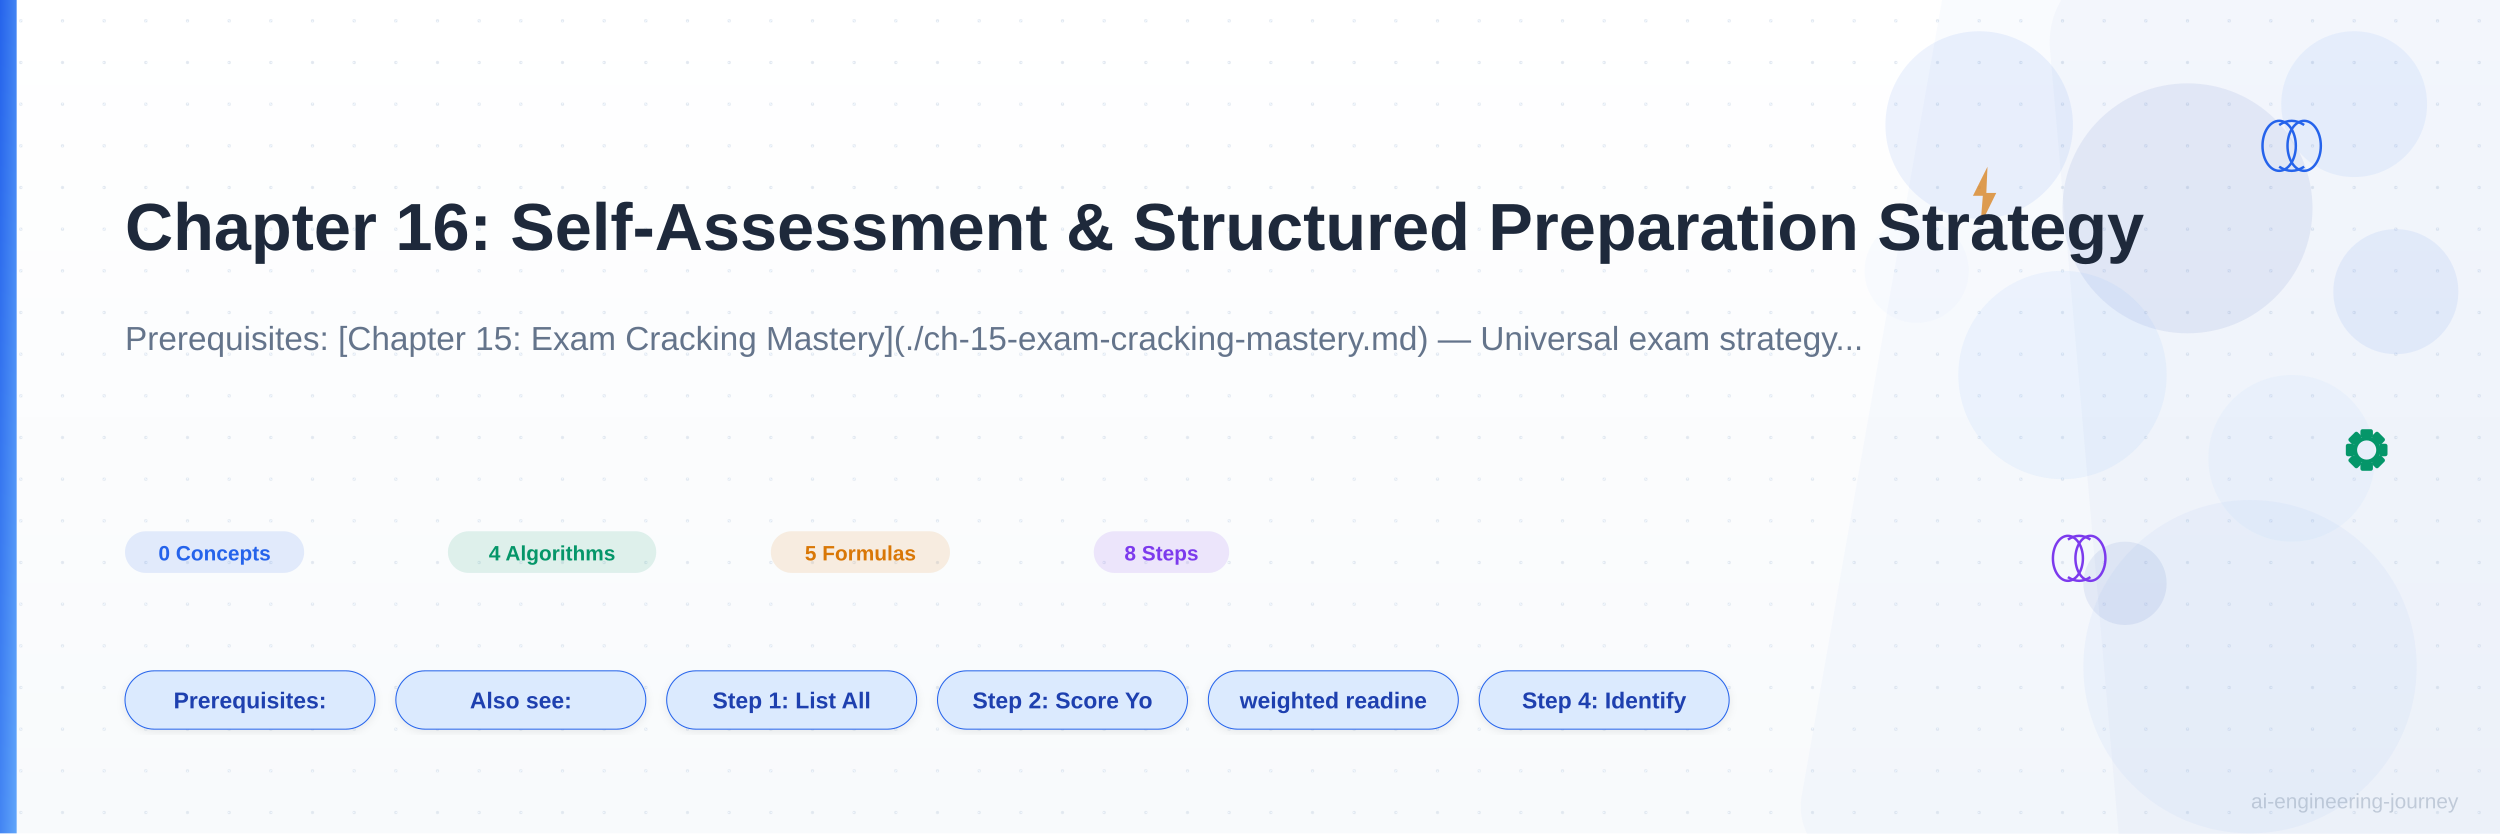
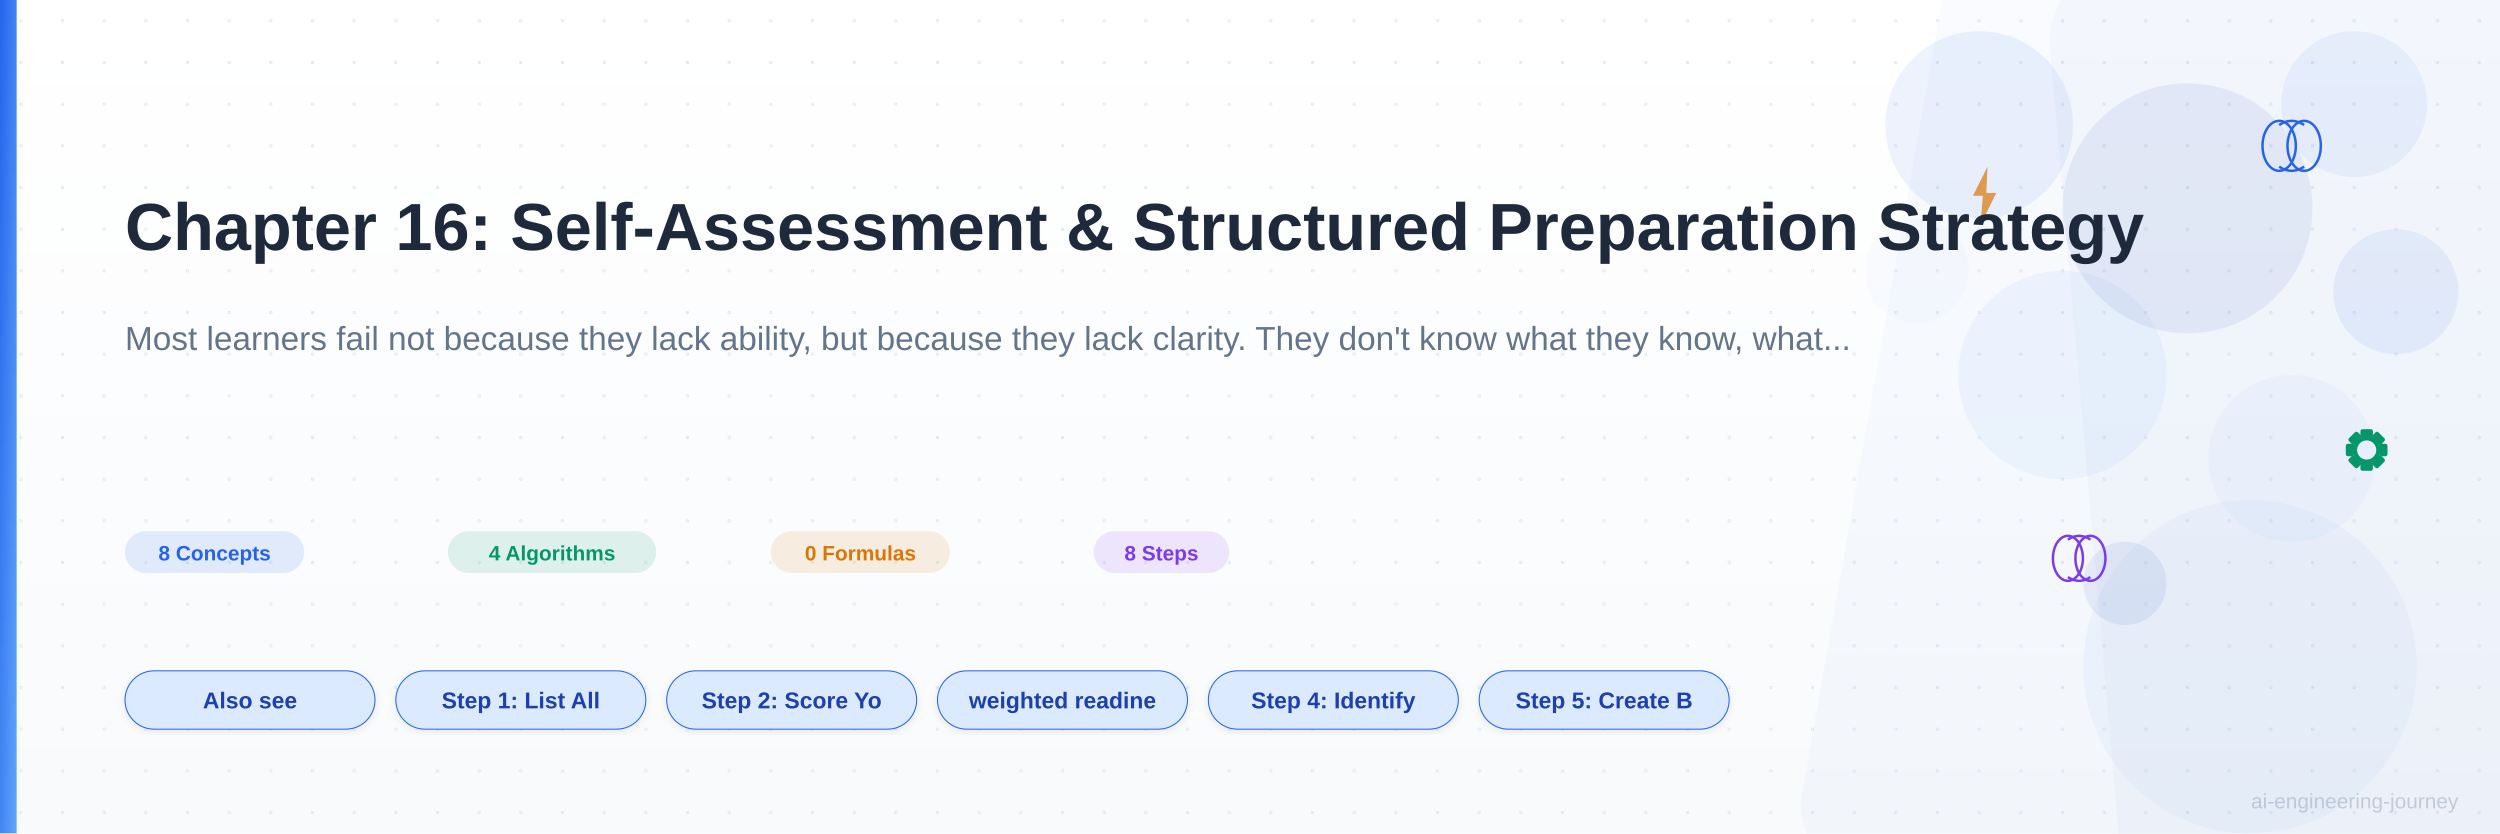
<svg xmlns="http://www.w3.org/2000/svg" width="1200" height="400" viewBox="0 0 1200 400">
  <defs>
    <linearGradient id="gBlue" x1="0" y1="0" x2="1" y2="1">
      <stop offset="0%" stop-color="#2563eb" />
      <stop offset="100%" stop-color="#60a5fa" />
    </linearGradient>
    <linearGradient id="gGreen" x1="0" y1="0" x2="1" y2="1">
      <stop offset="0%" stop-color="#059669" />
      <stop offset="100%" stop-color="#34d399" />
    </linearGradient>
    <linearGradient id="gOrange" x1="0" y1="0" x2="1" y2="1">
      <stop offset="0%" stop-color="#d97706" />
      <stop offset="100%" stop-color="#fbbf24" />
    </linearGradient>
    <linearGradient id="gPurple" x1="0" y1="0" x2="1" y2="1">
      <stop offset="0%" stop-color="#7c3aed" />
      <stop offset="100%" stop-color="#a78bfa" />
    </linearGradient>
    <linearGradient id="gBg" x1="0" y1="0" x2="0" y2="1">
      <stop offset="0%" stop-color="#ffffff" />
      <stop offset="100%" stop-color="#f8fafc" />
    </linearGradient>
    <filter id="shadowSm" x="-5%" y="-5%" width="115%" height="115%">
      <feDropShadow dx="0" dy="1" stdDeviation="2" flood-opacity="0.08" />
    </filter>
    <filter id="shadowMd" x="-8%" y="-8%" width="120%" height="120%">
      <feDropShadow dx="0" dy="2" stdDeviation="4" flood-opacity="0.12" />
    </filter>
    <filter id="shadowLg" x="-10%" y="-10%" width="125%" height="125%">
      <feDropShadow dx="0" dy="4" stdDeviation="8" flood-opacity="0.15" />
    </filter>
    <marker id="arrowBlue" viewBox="0 0 10 10" refX="8" refY="5" markerWidth="6" markerHeight="6" orient="auto">
      <path d="M0,0 L10,5 L0,10 Z" fill="#2563eb" />
    </marker>
    <marker id="arrowGray" viewBox="0 0 10 10" refX="8" refY="5" markerWidth="6" markerHeight="6" orient="auto">
      <path d="M0,0 L10,5 L0,10 Z" fill="#94a3b8" />
    </marker>
    <pattern id="dotGrid" width="20" height="20" patternUnits="userSpaceOnUse">
      <circle cx="10" cy="10" r="0.8" fill="#e2e8f0" />
    </pattern>
    <pattern id="lineGrid" width="30" height="30" patternUnits="userSpaceOnUse">
      <path d="M 30 0 L 0 0 0 30" fill="none" stroke="#f1f5f9" stroke-width="0.5" />
    </pattern>
  </defs>
  <rect width="1200" height="400" fill="url(#gBg)" />
  <rect width="1200" height="400" fill="url(#dotGrid)" />
  <rect x="900" y="-50" width="400" height="500" rx="30" fill="#2563eb" opacity="0.03" transform="rotate(10 1100 200)" />
  <rect x="1000" y="-30" width="300" height="460" rx="40" fill="#1e40af" opacity="0.03" transform="rotate(-5 1150 200)" />
  <circle cx="950" cy="60" r="45" fill="#2563eb" opacity="0.08" />
  <circle cx="1050" cy="100" r="60" fill="#1e40af" opacity="0.08" />
  <circle cx="1130" cy="50" r="35" fill="#3b82f6" opacity="0.08" />
  <circle cx="990" cy="180" r="50" fill="#60a5fa" opacity="0.08" />
  <circle cx="1100" cy="220" r="40" fill="#93c5fd" opacity="0.08" />
  <circle cx="920" cy="130" r="25" fill="#bfdbfe" opacity="0.08" />
  <circle cx="1150" cy="140" r="30" fill="#2563eb" opacity="0.08" />
  <circle cx="1020" cy="280" r="20" fill="#1e40af" opacity="0.08" />
  <circle cx="1080" cy="320" r="80" fill="#2563eb" opacity="0.04" />
  <g transform="translate(1080,50)">
    <ellipse cx="14" cy="20" rx="8" ry="12" fill="none" stroke="#2563eb" stroke-width="1.2" />
    <ellipse cx="26" cy="20" rx="8" ry="12" fill="none" stroke="#2563eb" stroke-width="1.2" />
    <path d="M14,10 Q20,6 26,10" fill="none" stroke="#2563eb" stroke-width="1.2" />
    <path d="M14,30 Q20,34 26,30" fill="none" stroke="#2563eb" stroke-width="1.2" />
  </g>
  <polygon points="954,80 947,94 951.76,94 950.64,108 958.2,92.6 953.44,92.6" fill="#d97706" opacity="0.7" />
  <g transform="translate(1136,216)">
    <circle cx="0" cy="0" r="5.6" fill="none" stroke="#059669" stroke-width="2" />
    <rect x="6" y="-3" width="4" height="6" rx="1" fill="#059669" transform="rotate(0 8 0)" />
    <rect x="3.657" y="2.657" width="4" height="6" rx="1" fill="#059669" transform="rotate(45 5.656854 5.656854)" />
    <rect x="-2" y="5" width="4" height="6" rx="1" fill="#059669" transform="rotate(90 4.898587196589413e-16 8)" />
    <rect x="-7.657" y="2.657" width="4" height="6" rx="1" fill="#059669" transform="rotate(135 -5.656854 5.656854)" />
    <rect x="-10" y="-3" width="4" height="6" rx="1" fill="#059669" transform="rotate(180 -8 9.797174393178826e-16)" />
    <rect x="-7.657" y="-8.657" width="4" height="6" rx="1" fill="#059669" transform="rotate(225 -5.656854 -5.656854)" />
    <rect x="-2" y="-11" width="4" height="6" rx="1" fill="#059669" transform="rotate(270 -1.4695761589768238e-15 -8)" />
    <rect x="3.657" y="-8.657" width="4" height="6" rx="1" fill="#059669" transform="rotate(315 5.656854 -5.656854)" />
  </g>
  <g transform="translate(980,250)">
    <ellipse cx="12.6" cy="18" rx="7.2" ry="10.8" fill="none" stroke="#7c3aed" stroke-width="1.2" />
    <ellipse cx="23.4" cy="18" rx="7.2" ry="10.8" fill="none" stroke="#7c3aed" stroke-width="1.2" />
    <path d="M12.6,9 Q18,5.4 23.4,9" fill="none" stroke="#7c3aed" stroke-width="1.2" />
    <path d="M12.6,27 Q18,30.6 23.4,27" fill="none" stroke="#7c3aed" stroke-width="1.2" />
  </g>
  <rect x="0" y="0" width="8" height="400" fill="url(#gBlue)" />
  <text x="60" y="120" font-size="32" font-weight="bold" fill="#1e293b" font-family="Arial, sans-serif">Chapter 16: Self-Assessment &amp; Structured Preparation Strategy</text>
-   <text x="60" y="168" font-size="16" fill="#64748b" font-family="Arial, sans-serif">Prerequisites: [Chapter 15: Exam Cracking Mastery](./ch-15-exam-cracking-mastery.md) — Universal exam strategy...</text>
+   <text x="60" y="168" font-size="16" fill="#64748b" font-family="Arial, sans-serif">Most learners fail not because they lack ability, but because they lack clarity. They don't know what they know, what...</text>
  <line x1="60" y1="200" x2="260" y2="200" stroke="url(#gBlue)" stroke-width="3" stroke-linecap="round" />
  <g transform="translate(0, 0)">
    <rect x="60" y="255" width="86" height="20" rx="10" fill="#2563eb" opacity="0.12" />
-     <text x="103" y="269" font-size="10" font-weight="bold" fill="#2563eb" text-anchor="middle" font-family="Arial, sans-serif">0 Concepts</text>
+     <text x="103" y="269" font-size="10" font-weight="bold" fill="#2563eb" text-anchor="middle" font-family="Arial, sans-serif">8 Concepts</text>
    <rect x="215" y="255" width="100" height="20" rx="10" fill="#059669" opacity="0.12" />
    <text x="265" y="269" font-size="10" font-weight="bold" fill="#059669" text-anchor="middle" font-family="Arial, sans-serif">4 Algorithms</text>
    <rect x="370" y="255" width="86" height="20" rx="10" fill="#d97706" opacity="0.12" />
-     <text x="413" y="269" font-size="10" font-weight="bold" fill="#d97706" text-anchor="middle" font-family="Arial, sans-serif">5 Formulas</text>
+     <text x="413" y="269" font-size="10" font-weight="bold" fill="#d97706" text-anchor="middle" font-family="Arial, sans-serif">0 Formulas</text>
    <rect x="525" y="255" width="65" height="20" rx="10" fill="#7c3aed" opacity="0.12" />
    <text x="557.5" y="269" font-size="10" font-weight="bold" fill="#7c3aed" text-anchor="middle" font-family="Arial, sans-serif">8 Steps</text>
  </g>
  <rect x="60" y="322" width="120" height="28" rx="14" fill="#dbeafe" stroke="#2563eb" stroke-width="0.5" filter="url(#shadowSm)" />
-   <text x="120" y="340" font-size="11" fill="#1e40af" text-anchor="middle" font-weight="600" font-family="Arial, sans-serif">Prerequisites:</text>
+   <text x="120" y="340" font-size="11" fill="#1e40af" text-anchor="middle" font-weight="600" font-family="Arial, sans-serif">Also see</text>
  <rect x="190" y="322" width="120" height="28" rx="14" fill="#dbeafe" stroke="#2563eb" stroke-width="0.5" filter="url(#shadowSm)" />
-   <text x="250" y="340" font-size="11" fill="#1e40af" text-anchor="middle" font-weight="600" font-family="Arial, sans-serif">Also see:</text>
+   <text x="250" y="340" font-size="11" fill="#1e40af" text-anchor="middle" font-weight="600" font-family="Arial, sans-serif">Step 1: List All</text>
  <rect x="320" y="322" width="120" height="28" rx="14" fill="#dbeafe" stroke="#2563eb" stroke-width="0.5" filter="url(#shadowSm)" />
-   <text x="380" y="340" font-size="11" fill="#1e40af" text-anchor="middle" font-weight="600" font-family="Arial, sans-serif">Step 1: List All</text>
+   <text x="380" y="340" font-size="11" fill="#1e40af" text-anchor="middle" font-weight="600" font-family="Arial, sans-serif">Step 2: Score Yo</text>
  <rect x="450" y="322" width="120" height="28" rx="14" fill="#dbeafe" stroke="#2563eb" stroke-width="0.5" filter="url(#shadowSm)" />
-   <text x="510" y="340" font-size="11" fill="#1e40af" text-anchor="middle" font-weight="600" font-family="Arial, sans-serif">Step 2: Score Yo</text>
+   <text x="510" y="340" font-size="11" fill="#1e40af" text-anchor="middle" font-weight="600" font-family="Arial, sans-serif">weighted readine</text>
  <rect x="580" y="322" width="120" height="28" rx="14" fill="#dbeafe" stroke="#2563eb" stroke-width="0.5" filter="url(#shadowSm)" />
-   <text x="640" y="340" font-size="11" fill="#1e40af" text-anchor="middle" font-weight="600" font-family="Arial, sans-serif">weighted readine</text>
+   <text x="640" y="340" font-size="11" fill="#1e40af" text-anchor="middle" font-weight="600" font-family="Arial, sans-serif">Step 4: Identify</text>
  <rect x="710" y="322" width="120" height="28" rx="14" fill="#dbeafe" stroke="#2563eb" stroke-width="0.5" filter="url(#shadowSm)" />
-   <text x="770" y="340" font-size="11" fill="#1e40af" text-anchor="middle" font-weight="600" font-family="Arial, sans-serif">Step 4: Identify</text>
+   <text x="770" y="340" font-size="11" fill="#1e40af" text-anchor="middle" font-weight="600" font-family="Arial, sans-serif">Step 5: Create B</text>
  <text x="1180" y="388" font-size="10" fill="#94a3b8" text-anchor="end" font-family="Arial, sans-serif" opacity="0.5">ai-engineering-journey</text>
</svg>
